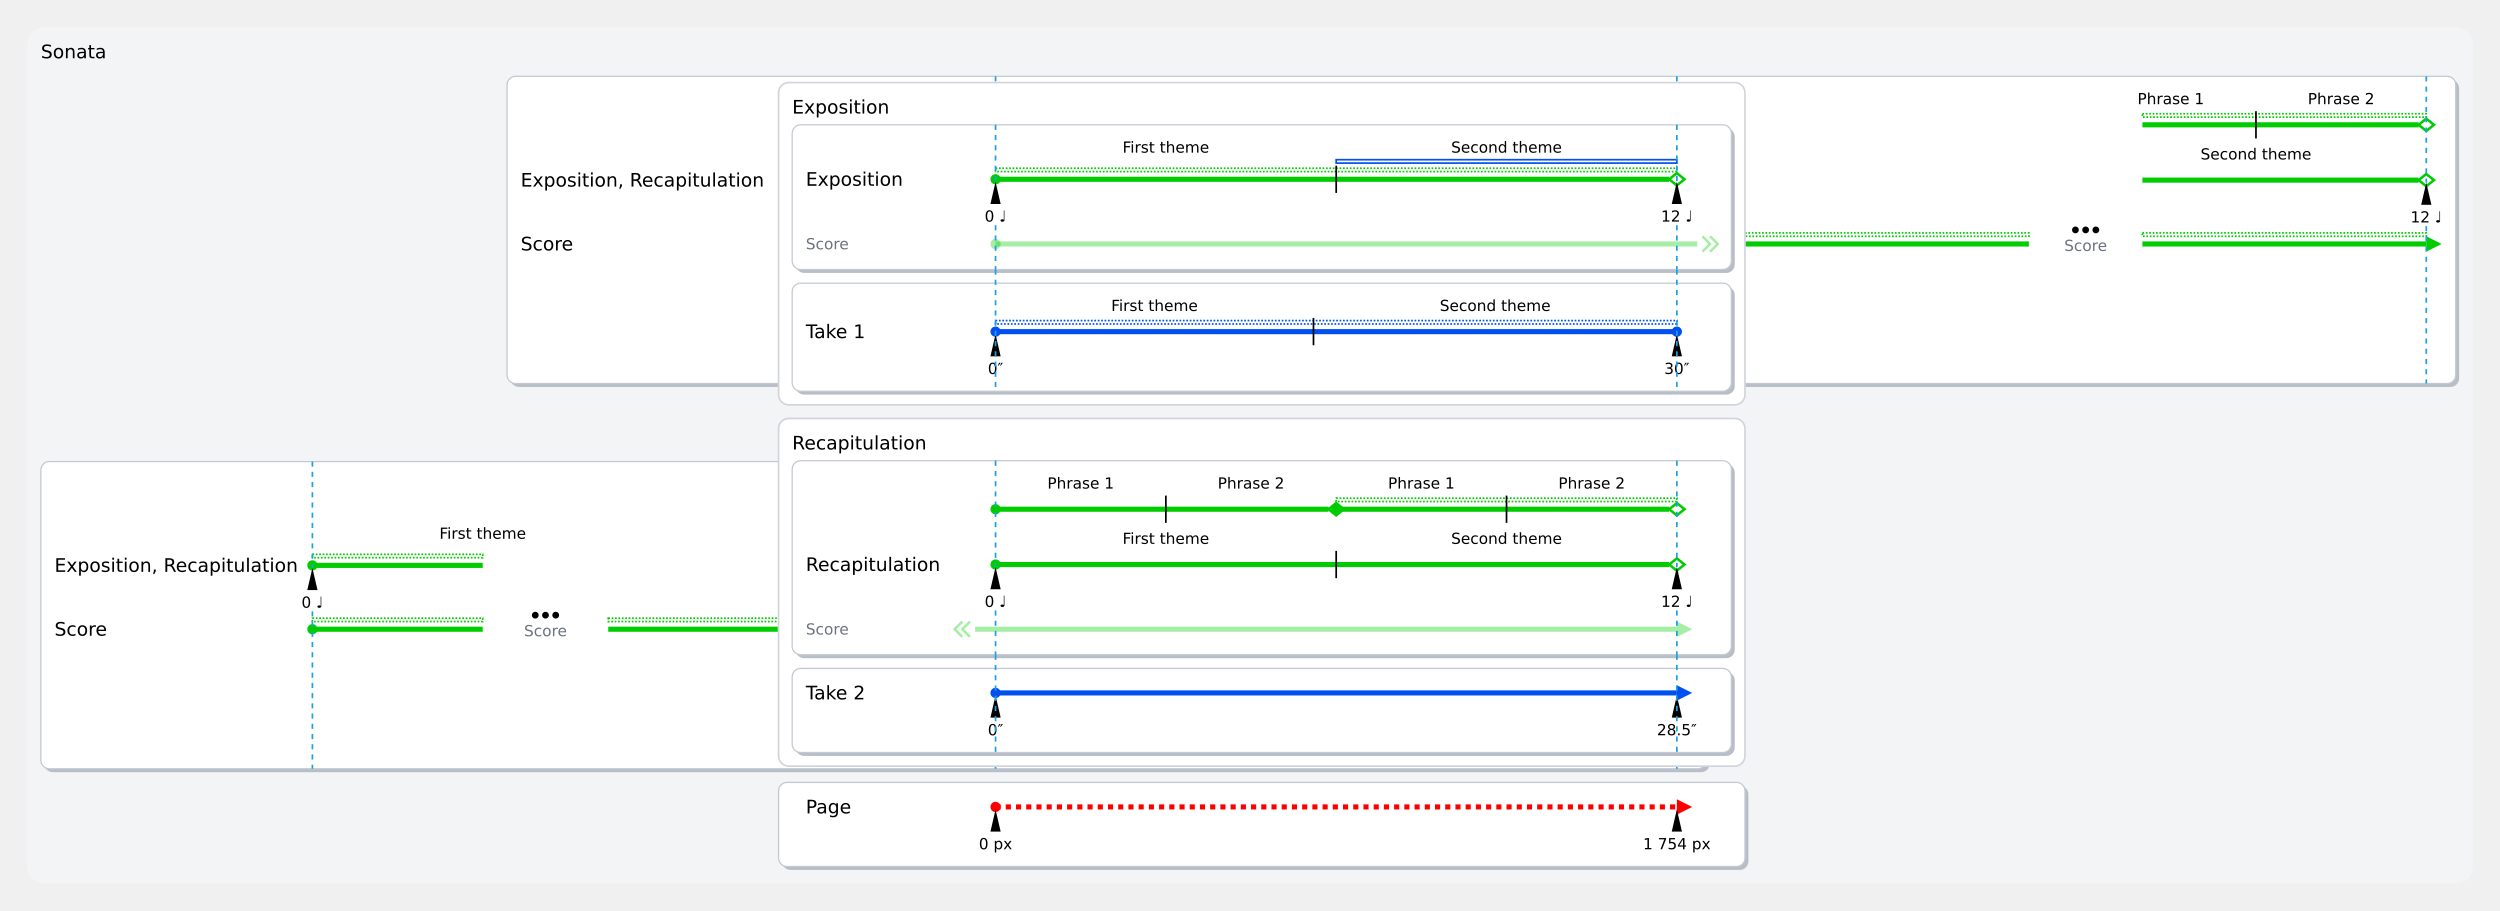
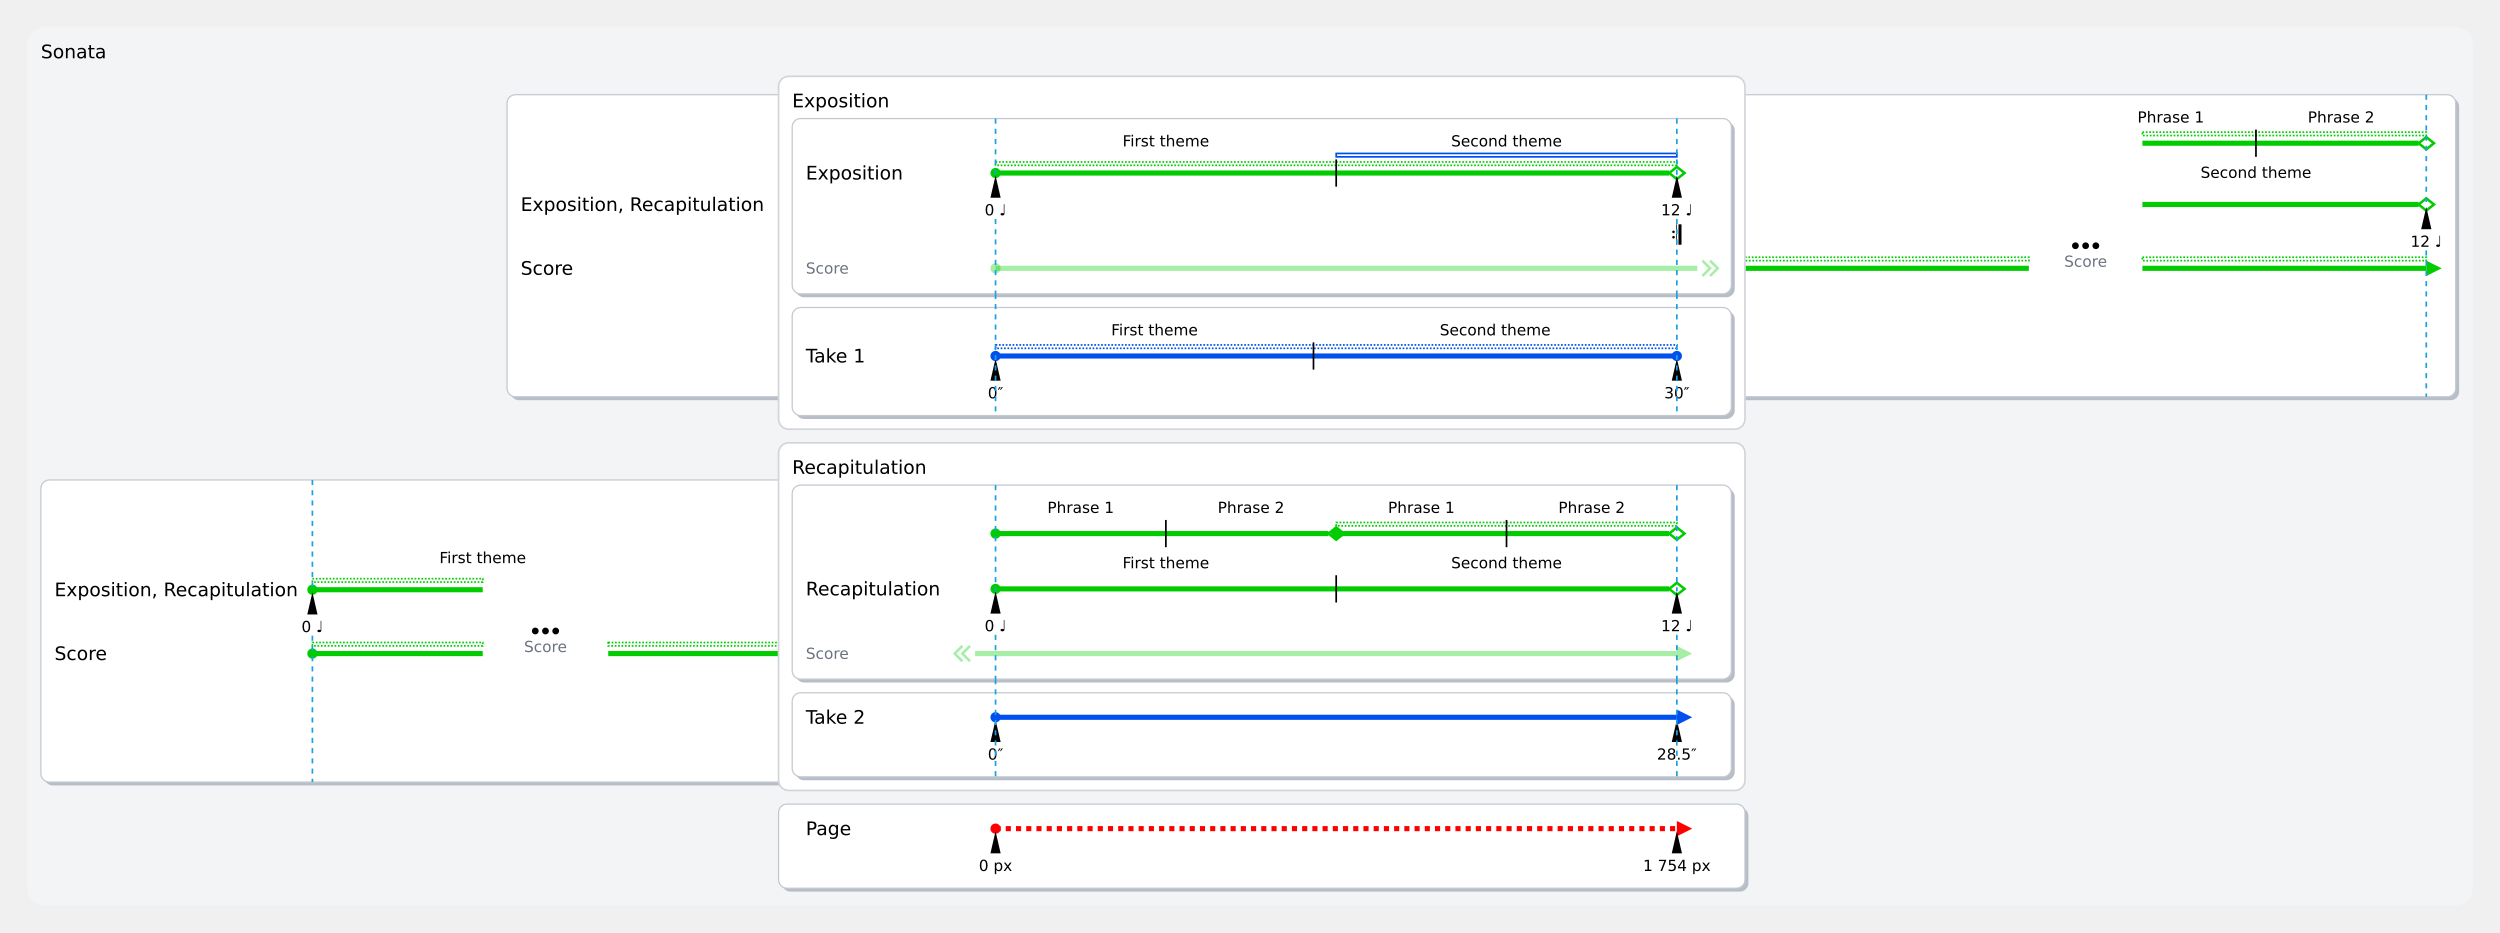
- <svg xmlns="http://www.w3.org/2000/svg" width="1467.774" height="534.731" viewBox="0 0 1467.774 534.731" font-family="DejaVu Sans, Noto Music" text-rendering="geometricPrecision" style="font-kerning:none;font-variant-ligatures:none">
+ <svg xmlns="http://www.w3.org/2000/svg" width="1467.774" height="547.477" viewBox="0 0 1467.774 547.477" font-family="DejaVu Sans, Noto Music" text-rendering="geometricPrecision" style="font-kerning:none;font-variant-ligatures:none">
  <g transform="translate(16 16)">
-     <rect x="0" y="0" width="1435.774" height="502.731" rx="10" fill="#F3F4F6" />
+     <rect x="0" y="0" width="1435.774" height="515.477" rx="10" fill="#F3F4F6" />
    <text data-part="name" x="8" y="18.21" text-anchor="start" font-size="11" fill="#000000">Sonata</text>
-     <rect data-id="score" data-part="card" x="283.691" y="30.805" width="1144.083" height="180.359" rx="5" fill="#B8BEC8" />
-     <rect data-id="score" data-part="card" x="281.691" y="28.805" width="1144.083" height="180.359" rx="5" fill="#FFFFFF" stroke="#C4C9D1" stroke-width="0.75" />
-     <polygon data-id="cmap_1" points="568.495,120.734 1175.162,120.734 1175.162,122.734 568.495,122.734" fill="none" stroke="#00CC00" stroke-width="1" stroke-dasharray="1 1" />
-     <polygon data-id="cmap_1" points="1241.828,120.734 1408.495,120.734 1408.495,122.734 1241.828,122.734" fill="none" stroke="#00CC00" stroke-width="1" stroke-dasharray="1 1" />
-     <polygon data-id="cmap_2" points="568.495,83.258 968.495,83.258 968.495,85.258 568.495,85.258" fill="none" stroke="#00CC00" stroke-width="1" stroke-dasharray="1 1" />
-     <polygon data-id="cmap_3" points="768.495,78.258 968.495,78.258 968.495,80.258 768.495,80.258" fill="none" stroke="#0050EF" stroke-width="1" />
-     <polygon data-id="cmap_4" points="1241.828,50.781 1408.495,50.781 1408.495,52.781 1241.828,52.781" fill="none" stroke="#00CC00" stroke-width="1" stroke-dasharray="1 1" />
-     <path data-id="jump_1" d="M968.495 180.688C868.495 191.354 668.495 191.354 572.472 181.112" fill="none" stroke="#000000" stroke-width="1" stroke-dasharray="1 1" />
-     <polygon data-id="jump_1" points="568.495,180.688 572.26,183.101 572.685,179.123" fill="#000000" />
-     <line data-id="score" x1="568.495" y1="127.234" x2="1175.162" y2="127.234" stroke="#00CC00" stroke-width="3" />
-     <line data-id="score" x1="1241.828" y1="127.234" x2="1408.495" y2="127.234" stroke="#00CC00" stroke-width="3" />
-     <circle data-id="score" cx="568.495" cy="127.234" r="3" fill="#00CC00" />
-     <polygon data-id="score" points="1417.495,127.234 1408.495,122.734 1408.495,131.734" fill="#00CC00" />
-     <line data-id="exposition" x1="568.495" y1="89.758" x2="963.995" y2="89.758" stroke="#00CC00" stroke-width="3" />
-     <circle data-id="exposition" cx="568.495" cy="89.758" r="3" fill="#00CC00" />
-     <polygon data-id="exposition" points="963.995,89.758 968.495,86.158 972.995,89.758 968.495,93.358" fill="none" stroke="#00CC00" stroke-width="1.5" />
-     <line data-id="recapitulation" x1="1241.828" y1="89.758" x2="1403.995" y2="89.758" stroke="#00CC00" stroke-width="3" />
-     <polygon data-id="recapitulation" points="1403.995,89.758 1408.495,86.158 1412.995,89.758 1408.495,93.358" fill="none" stroke="#00CC00" stroke-width="1.5" />
-     <line data-id="recapitulation_second" x1="1241.828" y1="57.281" x2="1403.995" y2="57.281" stroke="#00CC00" stroke-width="3" />
-     <polygon data-id="recapitulation_second" points="1403.995,57.281 1408.495,53.681 1412.995,57.281 1408.495,60.881" fill="none" stroke="#00CC00" stroke-width="1.5" />
-     <line data-id="exposition_second" data-part="start" x1="768.495" y1="81.758" x2="768.495" y2="97.758" stroke="#000000" stroke-width="1" />
-     <line data-id="recapitulation_second_2" data-part="start" x1="1308.495" y1="49.281" x2="1308.495" y2="65.281" stroke="#000000" stroke-width="1" />
-     <polygon data-id="timestamp_1" points="568.495,91.258 565.495,104.258 571.495,104.258" fill="#000000" />
-     <polygon data-id="timestamp_2" points="968.495,91.258 965.495,104.258 971.495,104.258" fill="#000000" />
-     <polygon data-id="timestamp_6" points="1408.495,91.258 1405.495,104.258 1411.495,104.258" fill="#000000" />
-     <text data-id="exposition" data-part="name" x="289.691" y="93.566" text-anchor="start" font-size="11" fill="#000000">Exposition, Recapitulation</text>
-     <text data-id="score" data-part="name" x="289.691" y="131.042" text-anchor="start" font-size="11" fill="#000000">Score</text>
-     <text data-id="timestamp_1" data-part="coordinate" x="568.495" y="114.612" text-anchor="middle" font-size="9" fill="#000000">0 ♩</text>
-     <text data-id="timestamp_2" data-part="coordinate" x="968.495" y="114.612" text-anchor="middle" font-size="9" fill="#000000">12 ♩</text>
-     <text data-id="timestamp_6" data-part="coordinate" x="1408.495" y="114.612" text-anchor="middle" font-size="9" fill="#000000">12 ♩</text>
-     <text data-id="exposition_first" data-part="label" x="668.495" y="74.135" text-anchor="middle" font-size="9" fill="#000000">First theme</text>
-     <text data-id="exposition_second" data-part="label" x="868.495" y="74.135" text-anchor="middle" font-size="9" fill="#000000">Second theme</text>
-     <text data-id="recapitulation_second" data-part="label" x="1308.495" y="77.635" text-anchor="middle" font-size="9" fill="#000000">Second theme</text>
-     <text data-id="recapitulation_second_1" data-part="label" x="1258.495" y="45.159" text-anchor="middle" font-size="9" fill="#000000">Phrase 1</text>
-     <text data-id="recapitulation_second_2" data-part="label" x="1358.495" y="45.159" text-anchor="middle" font-size="9" fill="#000000">Phrase 2</text>
-     <text data-id="jump_1" data-part="label" x="768.495" y="199.042" text-anchor="middle" font-size="9" fill="#000000">Repeat</text>
-     <line data-id="timestamp_1" data-part="line" x1="568.495" y1="28.805" x2="568.495" y2="91.258" stroke="#1BA1E2" stroke-width="1" stroke-dasharray="3 3" />
-     <line data-id="timestamp_1" data-part="line" x1="568.495" y1="116.734" x2="568.495" y2="209.164" stroke="#1BA1E2" stroke-width="1" stroke-dasharray="3 3" />
-     <line data-id="timestamp_2" data-part="line" x1="968.495" y1="28.805" x2="968.495" y2="91.258" stroke="#1BA1E2" stroke-width="1" stroke-dasharray="3 3" />
-     <line data-id="timestamp_2" data-part="line" x1="968.495" y1="116.734" x2="968.495" y2="209.164" stroke="#1BA1E2" stroke-width="1" stroke-dasharray="3 3" />
-     <line data-id="timestamp_6" data-part="line" x1="1408.495" y1="28.805" x2="1408.495" y2="91.258" stroke="#1BA1E2" stroke-width="1" stroke-dasharray="3 3" />
-     <line data-id="timestamp_6" data-part="line" x1="1408.495" y1="116.734" x2="1408.495" y2="209.164" stroke="#1BA1E2" stroke-width="1" stroke-dasharray="3 3" />
-     <circle data-id="score" data-part="elision ellipsis" cx="1202.495" cy="118.984" r="2" fill="#000000" />
-     <circle data-id="score" data-part="elision ellipsis" cx="1208.495" cy="118.984" r="2" fill="#000000" />
-     <circle data-id="score" data-part="elision ellipsis" cx="1214.495" cy="118.984" r="2" fill="#000000" />
-     <text data-id="score" data-part="elision name" x="1208.495" y="131.338" text-anchor="middle" font-size="9" fill="#6B7280">Score</text>
-     <rect data-id="score" data-part="card" x="10" y="256.992" width="977.774" height="180.359" rx="5" fill="#B8BEC8" />
-     <rect data-id="score" data-part="card" x="8" y="254.992" width="977.774" height="180.359" rx="5" fill="#FFFFFF" stroke="#C4C9D1" stroke-width="0.75" />
-     <polygon data-id="cmap_1" points="167.414,346.922 267.414,346.922 267.414,348.922 167.414,348.922" fill="none" stroke="#00CC00" stroke-width="1" stroke-dasharray="1 1" />
-     <polygon data-id="cmap_1" points="341.105,346.922 968.495,346.922 968.495,348.922 341.105,348.922" fill="none" stroke="#00CC00" stroke-width="1" stroke-dasharray="1 1" />
-     <polygon data-id="cmap_2" points="167.414,309.445 267.414,309.445 267.414,311.445 167.414,311.445" fill="none" stroke="#00CC00" stroke-width="1" stroke-dasharray="1 1" />
-     <polygon data-id="cmap_4" points="768.495,276.969 968.495,276.969 968.495,278.969 768.495,278.969" fill="none" stroke="#00CC00" stroke-width="1" stroke-dasharray="1 1" />
-     <line data-id="score" x1="167.414" y1="353.422" x2="267.414" y2="353.422" stroke="#00CC00" stroke-width="3" />
-     <line data-id="score" x1="341.105" y1="353.422" x2="968.495" y2="353.422" stroke="#00CC00" stroke-width="3" />
-     <circle data-id="score" cx="167.414" cy="353.422" r="3" fill="#00CC00" />
-     <polygon data-id="score" points="977.495,353.422 968.495,348.922 968.495,357.922" fill="#00CC00" />
-     <line data-id="exposition" x1="167.414" y1="315.945" x2="267.414" y2="315.945" stroke="#00CC00" stroke-width="3" />
-     <circle data-id="exposition" cx="167.414" cy="315.945" r="3" fill="#00CC00" />
-     <line data-id="recapitulation" x1="568.495" y1="315.945" x2="963.995" y2="315.945" stroke="#00CC00" stroke-width="3" />
-     <circle data-id="recapitulation" cx="568.495" cy="315.945" r="3" fill="#00CC00" />
-     <polygon data-id="recapitulation" points="963.995,315.945 968.495,312.345 972.995,315.945 968.495,319.545" fill="none" stroke="#00CC00" stroke-width="1.5" />
-     <line data-id="recapitulation_first" x1="568.495" y1="283.469" x2="763.995" y2="283.469" stroke="#00CC00" stroke-width="3" />
-     <circle data-id="recapitulation_first" cx="568.495" cy="283.469" r="3" fill="#00CC00" />
-     <polygon data-id="recapitulation_first" points="763.995,283.469 768.495,279.869 772.995,283.469 768.495,287.069" fill="none" stroke="#00CC00" stroke-width="1.5" />
-     <line data-id="recapitulation_second" x1="768.495" y1="283.469" x2="963.995" y2="283.469" stroke="#00CC00" stroke-width="3" />
-     <circle data-id="recapitulation_second" cx="768.495" cy="283.469" r="3" fill="#00CC00" />
-     <polygon data-id="recapitulation_second" points="963.995,283.469 968.495,279.869 972.995,283.469 968.495,287.069" fill="none" stroke="#00CC00" stroke-width="1.5" />
-     <line data-id="recapitulation_first_2" data-part="start" x1="668.495" y1="275.469" x2="668.495" y2="291.469" stroke="#000000" stroke-width="1" />
-     <line data-id="recapitulation_second" data-part="start" x1="768.495" y1="307.945" x2="768.495" y2="323.945" stroke="#000000" stroke-width="1" />
-     <line data-id="recapitulation_second_2" data-part="start" x1="868.495" y1="275.469" x2="868.495" y2="291.469" stroke="#000000" stroke-width="1" />
-     <polygon data-id="timestamp_1" points="167.414,317.445 164.414,330.445 170.414,330.445" fill="#000000" />
-     <polygon data-id="timestamp_5" points="568.495,317.445 565.495,330.445 571.495,330.445" fill="#000000" />
-     <polygon data-id="timestamp_6" points="968.495,317.445 965.495,330.445 971.495,330.445" fill="#000000" />
-     <text data-id="exposition" data-part="name" x="16" y="319.753" text-anchor="start" font-size="11" fill="#000000">Exposition, Recapitulation</text>
-     <text data-id="score" data-part="name" x="16" y="357.23" text-anchor="start" font-size="11" fill="#000000">Score</text>
-     <text data-id="timestamp_1" data-part="coordinate" x="167.414" y="340.799" text-anchor="middle" font-size="9" fill="#000000">0 ♩</text>
-     <text data-id="timestamp_5" data-part="coordinate" x="568.495" y="340.799" text-anchor="middle" font-size="9" fill="#000000">0 ♩</text>
-     <text data-id="timestamp_6" data-part="coordinate" x="968.495" y="340.799" text-anchor="middle" font-size="9" fill="#000000">12 ♩</text>
-     <text data-id="exposition_first" data-part="label" x="267.414" y="300.323" text-anchor="middle" font-size="9" fill="#000000">First theme</text>
-     <text data-id="recapitulation_first" data-part="label" x="668.495" y="303.823" text-anchor="middle" font-size="9" fill="#000000">First theme</text>
-     <text data-id="recapitulation_first_1" data-part="label" x="618.495" y="271.346" text-anchor="middle" font-size="9" fill="#000000">Phrase 1</text>
-     <text data-id="recapitulation_first_2" data-part="label" x="718.495" y="271.346" text-anchor="middle" font-size="9" fill="#000000">Phrase 2</text>
-     <text data-id="recapitulation_second" data-part="label" x="868.495" y="303.823" text-anchor="middle" font-size="9" fill="#000000">Second theme</text>
-     <text data-id="recapitulation_second_1" data-part="label" x="818.495" y="271.346" text-anchor="middle" font-size="9" fill="#000000">Phrase 1</text>
-     <text data-id="recapitulation_second_2" data-part="label" x="918.495" y="271.346" text-anchor="middle" font-size="9" fill="#000000">Phrase 2</text>
-     <line data-id="timestamp_1" data-part="line" x1="167.414" y1="254.992" x2="167.414" y2="317.445" stroke="#1BA1E2" stroke-width="1" stroke-dasharray="3 3" />
-     <line data-id="timestamp_1" data-part="line" x1="167.414" y1="342.922" x2="167.414" y2="435.352" stroke="#1BA1E2" stroke-width="1" stroke-dasharray="3 3" />
-     <line data-id="timestamp_5" data-part="line" x1="568.495" y1="254.992" x2="568.495" y2="317.445" stroke="#1BA1E2" stroke-width="1" stroke-dasharray="3 3" />
-     <line data-id="timestamp_5" data-part="line" x1="568.495" y1="342.922" x2="568.495" y2="435.352" stroke="#1BA1E2" stroke-width="1" stroke-dasharray="3 3" />
-     <line data-id="timestamp_6" data-part="line" x1="968.495" y1="254.992" x2="968.495" y2="317.445" stroke="#1BA1E2" stroke-width="1" stroke-dasharray="3 3" />
-     <line data-id="timestamp_6" data-part="line" x1="968.495" y1="342.922" x2="968.495" y2="435.352" stroke="#1BA1E2" stroke-width="1" stroke-dasharray="3 3" />
-     <circle data-id="score" data-part="elision ellipsis" cx="298.259" cy="345.172" r="2" fill="#000000" />
-     <circle data-id="score" data-part="elision ellipsis" cx="304.259" cy="345.172" r="2" fill="#000000" />
-     <circle data-id="score" data-part="elision ellipsis" cx="310.259" cy="345.172" r="2" fill="#000000" />
-     <text data-id="score" data-part="elision name" x="304.259" y="357.526" text-anchor="middle" font-size="9" fill="#6B7280">Score</text>
-     <rect data-id="group_1" x="441.105" y="32.477" width="567.39" height="189.211" rx="6" fill="#FFFFFF" stroke="#D1D5DB" stroke-width="1" />
-     <text data-id="group_1" data-part="name" x="449.105" y="50.687" text-anchor="start" font-size="11" fill="#000000">Exposition</text>
-     <rect data-id="exposition" data-part="card" x="451.105" y="59.281" width="551.39" height="84.953" rx="5" fill="#B8BEC8" />
-     <rect data-id="exposition" data-part="card" x="449.105" y="57.281" width="551.39" height="84.953" rx="5" fill="#FFFFFF" stroke="#C4C9D1" stroke-width="0.75" />
-     <polygon data-id="cmap_2" points="568.495,82.758 968.495,82.758 968.495,84.758 568.495,84.758" fill="none" stroke="#00CC00" stroke-width="1" stroke-dasharray="1 1" />
-     <polygon data-id="cmap_3" points="768.495,77.758 968.495,77.758 968.495,79.758 768.495,79.758" fill="none" stroke="#0050EF" stroke-width="1" />
-     <line data-id="score" x1="568.495" y1="127.234" x2="980.495" y2="127.234" stroke="#00CC00" stroke-width="3" opacity="0.35" />
-     <circle data-id="score" cx="568.495" cy="127.234" r="3" fill="#00CC00" opacity="0.35" />
-     <polyline data-id="score" points="983.495,122.734 987.995,127.234 983.495,131.734" fill="none" stroke="#00CC00" stroke-width="1.5" opacity="0.35" />
-     <polyline data-id="score" points="987.995,122.734 992.495,127.234 987.995,131.734" fill="none" stroke="#00CC00" stroke-width="1.5" opacity="0.35" />
-     <line data-id="exposition" x1="568.495" y1="89.258" x2="963.995" y2="89.258" stroke="#00CC00" stroke-width="3" />
-     <circle data-id="exposition" cx="568.495" cy="89.258" r="3" fill="#00CC00" />
-     <polygon data-id="exposition" points="963.995,89.258 968.495,85.658 972.995,89.258 968.495,92.858" fill="none" stroke="#00CC00" stroke-width="1.5" />
-     <line data-id="exposition_second" data-part="start" x1="768.495" y1="81.258" x2="768.495" y2="97.258" stroke="#000000" stroke-width="1" />
-     <polygon data-id="timestamp_1" points="568.495,90.758 565.495,103.758 571.495,103.758" fill="#000000" />
-     <polygon data-id="timestamp_2" points="968.495,90.758 965.495,103.758 971.495,103.758" fill="#000000" />
-     <text data-id="score" data-part="name" x="457.105" y="130.35" text-anchor="start" font-size="9" fill="#6B7280">Score</text>
-     <text data-id="exposition" data-part="name" x="457.105" y="93.066" text-anchor="start" font-size="11" fill="#000000">Exposition</text>
-     <text data-id="timestamp_1" data-part="coordinate" x="568.495" y="114.112" text-anchor="middle" font-size="9" fill="#000000">0 ♩</text>
-     <text data-id="timestamp_2" data-part="coordinate" x="968.495" y="114.112" text-anchor="middle" font-size="9" fill="#000000">12 ♩</text>
-     <text data-id="exposition_first" data-part="label" x="668.495" y="73.635" text-anchor="middle" font-size="9" fill="#000000">First theme</text>
-     <text data-id="exposition_second" data-part="label" x="868.495" y="73.635" text-anchor="middle" font-size="9" fill="#000000">Second theme</text>
-     <line data-id="timestamp_1" data-part="line" x1="568.495" y1="57.281" x2="568.495" y2="90.758" stroke="#1BA1E2" stroke-width="1" stroke-dasharray="3 3" />
-     <line data-id="timestamp_1" data-part="line" x1="568.495" y1="116.234" x2="568.495" y2="142.234" stroke="#1BA1E2" stroke-width="1" stroke-dasharray="3 3" />
-     <line data-id="timestamp_2" data-part="line" x1="968.495" y1="57.281" x2="968.495" y2="90.758" stroke="#1BA1E2" stroke-width="1" stroke-dasharray="3 3" />
-     <line data-id="timestamp_2" data-part="line" x1="968.495" y1="116.234" x2="968.495" y2="142.234" stroke="#1BA1E2" stroke-width="1" stroke-dasharray="3 3" />
-     <rect data-id="take_1" data-part="card" x="451.105" y="152.234" width="551.39" height="63.453" rx="5" fill="#B8BEC8" />
-     <rect data-id="take_1" data-part="card" x="449.105" y="150.234" width="551.39" height="63.453" rx="5" fill="#FFFFFF" stroke="#C4C9D1" stroke-width="0.75" />
-     <polygon data-id="cmap_5" points="568.495,172.211 968.495,172.211 968.495,174.211 568.495,174.211" fill="none" stroke="#0050EF" stroke-width="1" stroke-dasharray="1 1" />
-     <line data-id="take_1" x1="568.495" y1="178.711" x2="968.495" y2="178.711" stroke="#0050EF" stroke-width="3" />
-     <circle data-id="take_1" cx="568.495" cy="178.711" r="3" fill="#0050EF" />
-     <circle data-id="take_1" cx="968.495" cy="178.711" r="3" fill="#0050EF" />
-     <line data-id="take_1_second" data-part="start" x1="755.162" y1="170.711" x2="755.162" y2="186.711" stroke="#000000" stroke-width="1" />
-     <polygon data-id="timestamp_7" points="568.495,180.211 565.495,193.211 571.495,193.211" fill="#000000" />
-     <polygon data-id="timestamp_8" points="968.495,180.211 965.495,193.211 971.495,193.211" fill="#000000" />
-     <text data-id="take_1" data-part="name" x="457.105" y="182.519" text-anchor="start" font-size="11" fill="#000000">Take 1</text>
-     <text data-id="timestamp_7" data-part="coordinate" x="568.495" y="203.565" text-anchor="middle" font-size="9" fill="#000000">0″</text>
-     <text data-id="timestamp_8" data-part="coordinate" x="968.495" y="203.565" text-anchor="middle" font-size="9" fill="#000000">30″</text>
-     <text data-id="take_1_first" data-part="label" x="661.828" y="166.588" text-anchor="middle" font-size="9" fill="#000000">First theme</text>
-     <text data-id="take_1_second" data-part="label" x="861.828" y="166.588" text-anchor="middle" font-size="9" fill="#000000">Second theme</text>
-     <rect data-id="group_2" x="441.105" y="229.688" width="567.39" height="204.113" rx="6" fill="#FFFFFF" stroke="#D1D5DB" stroke-width="1" />
-     <text data-id="group_2" data-part="name" x="449.105" y="247.898" text-anchor="start" font-size="11" fill="#000000">Recapitulation</text>
-     <rect data-id="recapitulation" data-part="card" x="451.105" y="256.492" width="551.39" height="113.93" rx="5" fill="#B8BEC8" />
-     <rect data-id="recapitulation" data-part="card" x="449.105" y="254.492" width="551.39" height="113.93" rx="5" fill="#FFFFFF" stroke="#C4C9D1" stroke-width="0.75" />
-     <polygon data-id="cmap_4" points="768.495,276.469 968.495,276.469 968.495,278.469 768.495,278.469" fill="none" stroke="#00CC00" stroke-width="1" stroke-dasharray="1 1" />
-     <line data-id="score" x1="556.495" y1="353.422" x2="968.495" y2="353.422" stroke="#00CC00" stroke-width="3" opacity="0.35" />
-     <polyline data-id="score" points="553.495,348.922 548.995,353.422 553.495,357.922" fill="none" stroke="#00CC00" stroke-width="1.5" opacity="0.35" />
-     <polyline data-id="score" points="548.995,348.922 544.495,353.422 548.995,357.922" fill="none" stroke="#00CC00" stroke-width="1.5" opacity="0.35" />
-     <polygon data-id="score" points="977.495,353.422 968.495,348.922 968.495,357.922" fill="#00CC00" opacity="0.35" />
-     <line data-id="recapitulation" x1="568.495" y1="315.445" x2="963.995" y2="315.445" stroke="#00CC00" stroke-width="3" />
-     <circle data-id="recapitulation" cx="568.495" cy="315.445" r="3" fill="#00CC00" />
-     <polygon data-id="recapitulation" points="963.995,315.445 968.495,311.845 972.995,315.445 968.495,319.045" fill="none" stroke="#00CC00" stroke-width="1.5" />
-     <line data-id="recapitulation_first" x1="568.495" y1="282.969" x2="763.995" y2="282.969" stroke="#00CC00" stroke-width="3" />
-     <circle data-id="recapitulation_first" cx="568.495" cy="282.969" r="3" fill="#00CC00" />
-     <polygon data-id="recapitulation_first" points="763.995,282.969 768.495,279.369 772.995,282.969 768.495,286.569" fill="none" stroke="#00CC00" stroke-width="1.5" />
-     <line data-id="recapitulation_second" x1="768.495" y1="282.969" x2="963.995" y2="282.969" stroke="#00CC00" stroke-width="3" />
-     <circle data-id="recapitulation_second" cx="768.495" cy="282.969" r="3" fill="#00CC00" />
-     <polygon data-id="recapitulation_second" points="963.995,282.969 968.495,279.369 972.995,282.969 968.495,286.569" fill="none" stroke="#00CC00" stroke-width="1.5" />
-     <line data-id="recapitulation_first_2" data-part="start" x1="668.495" y1="274.969" x2="668.495" y2="290.969" stroke="#000000" stroke-width="1" />
-     <line data-id="recapitulation_second" data-part="start" x1="768.495" y1="307.445" x2="768.495" y2="323.445" stroke="#000000" stroke-width="1" />
-     <line data-id="recapitulation_second_2" data-part="start" x1="868.495" y1="274.969" x2="868.495" y2="290.969" stroke="#000000" stroke-width="1" />
-     <polygon data-id="timestamp_5" points="568.495,316.945 565.495,329.945 571.495,329.945" fill="#000000" />
-     <polygon data-id="timestamp_6" points="968.495,316.945 965.495,329.945 971.495,329.945" fill="#000000" />
-     <text data-id="score" data-part="name" x="457.105" y="356.538" text-anchor="start" font-size="9" fill="#6B7280">Score</text>
-     <text data-id="recapitulation" data-part="name" x="457.105" y="319.253" text-anchor="start" font-size="11" fill="#000000">Recapitulation</text>
-     <text data-id="timestamp_5" data-part="coordinate" x="568.495" y="340.299" text-anchor="middle" font-size="9" fill="#000000">0 ♩</text>
-     <text data-id="timestamp_6" data-part="coordinate" x="968.495" y="340.299" text-anchor="middle" font-size="9" fill="#000000">12 ♩</text>
-     <text data-id="recapitulation_first" data-part="label" x="668.495" y="303.323" text-anchor="middle" font-size="9" fill="#000000">First theme</text>
-     <text data-id="recapitulation_first_1" data-part="label" x="618.495" y="270.846" text-anchor="middle" font-size="9" fill="#000000">Phrase 1</text>
-     <text data-id="recapitulation_first_2" data-part="label" x="718.495" y="270.846" text-anchor="middle" font-size="9" fill="#000000">Phrase 2</text>
-     <text data-id="recapitulation_second" data-part="label" x="868.495" y="303.323" text-anchor="middle" font-size="9" fill="#000000">Second theme</text>
-     <text data-id="recapitulation_second_1" data-part="label" x="818.495" y="270.846" text-anchor="middle" font-size="9" fill="#000000">Phrase 1</text>
-     <text data-id="recapitulation_second_2" data-part="label" x="918.495" y="270.846" text-anchor="middle" font-size="9" fill="#000000">Phrase 2</text>
-     <line data-id="timestamp_5" data-part="line" x1="568.495" y1="254.492" x2="568.495" y2="316.945" stroke="#1BA1E2" stroke-width="1" stroke-dasharray="3 3" />
-     <line data-id="timestamp_5" data-part="line" x1="568.495" y1="342.422" x2="568.495" y2="368.422" stroke="#1BA1E2" stroke-width="1" stroke-dasharray="3 3" />
-     <line data-id="timestamp_6" data-part="line" x1="968.495" y1="254.492" x2="968.495" y2="316.945" stroke="#1BA1E2" stroke-width="1" stroke-dasharray="3 3" />
-     <line data-id="timestamp_6" data-part="line" x1="968.495" y1="342.422" x2="968.495" y2="368.422" stroke="#1BA1E2" stroke-width="1" stroke-dasharray="3 3" />
-     <rect data-id="take_2" data-part="card" x="451.105" y="378.422" width="551.39" height="49.379" rx="5" fill="#B8BEC8" />
-     <rect data-id="take_2" data-part="card" x="449.105" y="376.422" width="551.39" height="49.379" rx="5" fill="#FFFFFF" stroke="#C4C9D1" stroke-width="0.75" />
-     <line data-id="take_2" x1="568.495" y1="390.824" x2="968.495" y2="390.824" stroke="#0050EF" stroke-width="3" />
-     <circle data-id="take_2" cx="568.495" cy="390.824" r="3" fill="#0050EF" />
-     <polygon data-id="take_2" points="977.495,390.824 968.495,386.324 968.495,395.324" fill="#0050EF" />
-     <polygon data-id="timestamp_9" points="568.495,392.324 565.495,405.324 571.495,405.324" fill="#000000" />
-     <polygon data-id="timestamp_10" points="968.495,392.324 965.495,405.324 971.495,405.324" fill="#000000" />
-     <text data-id="take_2" data-part="name" x="457.105" y="394.632" text-anchor="start" font-size="11" fill="#000000">Take 2</text>
-     <text data-id="timestamp_9" data-part="coordinate" x="568.495" y="415.678" text-anchor="middle" font-size="9" fill="#000000">0″</text>
-     <text data-id="timestamp_10" data-part="coordinate" x="968.495" y="415.678" text-anchor="middle" font-size="9" fill="#000000">28.5″</text>
-     <rect data-id="page" data-part="card" x="443.105" y="445.352" width="567.39" height="49.379" rx="5" fill="#B8BEC8" />
-     <rect data-id="page" data-part="card" x="441.105" y="443.352" width="567.39" height="49.379" rx="5" fill="#FFFFFF" stroke="#C4C9D1" stroke-width="0.75" />
-     <line data-id="page" x1="568.495" y1="457.754" x2="968.495" y2="457.754" stroke="#FF0000" stroke-width="3" stroke-dasharray="3 3" />
-     <circle data-id="page" cx="568.495" cy="457.754" r="3" fill="#FF0000" />
-     <polygon data-id="page" points="977.495,457.754 968.495,453.254 968.495,462.254" fill="#FF0000" />
-     <polygon data-id="timestamp_3" points="568.495,459.254 565.495,472.254 571.495,472.254" fill="#000000" />
-     <polygon data-id="timestamp_4" points="968.495,459.254 965.495,472.254 971.495,472.254" fill="#000000" />
-     <text data-id="page" data-part="name" x="457.105" y="461.562" text-anchor="start" font-size="11" fill="#000000">Page</text>
-     <text data-id="timestamp_3" data-part="coordinate" x="568.495" y="482.608" text-anchor="middle" font-size="9" fill="#000000">0 px</text>
-     <text data-id="timestamp_4" data-part="coordinate" x="968.495" y="482.608" text-anchor="middle" font-size="9" fill="#000000">1 754 px</text>
-     <line data-id="timestamp_1" data-part="line" x1="568.495" y1="142.234" x2="568.495" y2="213.688" stroke="#1BA1E2" stroke-width="1" stroke-dasharray="3 3" />
-     <line data-id="timestamp_2" data-part="line" x1="968.495" y1="142.234" x2="968.495" y2="213.688" stroke="#1BA1E2" stroke-width="1" stroke-dasharray="3 3" />
-     <line data-id="timestamp_5" data-part="line" x1="568.495" y1="368.422" x2="568.495" y2="425.801" stroke="#1BA1E2" stroke-width="1" stroke-dasharray="3 3" />
-     <line data-id="timestamp_6" data-part="line" x1="968.495" y1="368.422" x2="968.495" y2="425.801" stroke="#1BA1E2" stroke-width="1" stroke-dasharray="3 3" />
+     <rect data-id="score" data-part="card" x="283.691" y="41.602" width="1144.083" height="177.352" rx="5" fill="#B8BEC8" />
+     <rect data-id="score" data-part="card" x="281.691" y="39.602" width="1144.083" height="177.352" rx="5" fill="#FFFFFF" stroke="#C4C9D1" stroke-width="0.75" />
+     <polygon data-id="cmap_1" points="568.495,135.031 1175.162,135.031 1175.162,137.031 568.495,137.031" fill="none" stroke="#00CC00" stroke-width="1" stroke-dasharray="1 1" />
+     <polygon data-id="cmap_1" points="1241.828,135.031 1408.495,135.031 1408.495,137.031 1241.828,137.031" fill="none" stroke="#00CC00" stroke-width="1" stroke-dasharray="1 1" />
+     <polygon data-id="cmap_2" points="568.495,97.555 968.495,97.555 968.495,99.555 568.495,99.555" fill="none" stroke="#00CC00" stroke-width="1" stroke-dasharray="1 1" />
+     <polygon data-id="cmap_3" points="768.495,92.555 968.495,92.555 968.495,94.555 768.495,94.555" fill="none" stroke="#0050EF" stroke-width="1" />
+     <polygon data-id="cmap_4" points="1241.828,61.578 1408.495,61.578 1408.495,63.578 1241.828,63.578" fill="none" stroke="#00CC00" stroke-width="1" stroke-dasharray="1 1" />
+     <line data-id="score" x1="568.495" y1="141.531" x2="1175.162" y2="141.531" stroke="#00CC00" stroke-width="3" />
+     <line data-id="score" x1="1241.828" y1="141.531" x2="1408.495" y2="141.531" stroke="#00CC00" stroke-width="3" />
+     <circle data-id="score" cx="568.495" cy="141.531" r="3" fill="#00CC00" />
+     <polygon data-id="score" points="1417.495,141.531 1408.495,137.031 1408.495,146.031" fill="#00CC00" />
+     <line data-id="exposition" x1="568.495" y1="104.055" x2="963.995" y2="104.055" stroke="#00CC00" stroke-width="3" />
+     <circle data-id="exposition" cx="568.495" cy="104.055" r="3" fill="#00CC00" />
+     <polygon data-id="exposition" points="963.995,104.055 968.495,100.455 972.995,104.055 968.495,107.655" fill="none" stroke="#00CC00" stroke-width="1.5" />
+     <line data-id="recapitulation" x1="1241.828" y1="104.055" x2="1403.995" y2="104.055" stroke="#00CC00" stroke-width="3" />
+     <polygon data-id="recapitulation" points="1403.995,104.055 1408.495,100.455 1412.995,104.055 1408.495,107.655" fill="none" stroke="#00CC00" stroke-width="1.5" />
+     <line data-id="recapitulation_second" x1="1241.828" y1="68.078" x2="1403.995" y2="68.078" stroke="#00CC00" stroke-width="3" />
+     <polygon data-id="recapitulation_second" points="1403.995,68.078 1408.495,64.478 1412.995,68.078 1408.495,71.678" fill="none" stroke="#00CC00" stroke-width="1.5" />
+     <line data-id="exposition_second" data-part="start" x1="768.495" y1="96.055" x2="768.495" y2="112.055" stroke="#000000" stroke-width="1" />
+     <line data-id="recapitulation_second_2" data-part="start" x1="1308.495" y1="60.078" x2="1308.495" y2="76.078" stroke="#000000" stroke-width="1" />
+     <polygon data-id="timestamp_1" points="568.495,105.555 565.495,118.555 571.495,118.555" fill="#000000" />
+     <polygon data-id="timestamp_2" points="968.495,105.555 965.495,118.555 971.495,118.555" fill="#000000" />
+     <polygon data-id="timestamp_6" points="1408.495,105.555 1405.495,118.555 1411.495,118.555" fill="#000000" />
+     <text data-id="exposition" data-part="name" x="289.691" y="107.863" text-anchor="start" font-size="11" fill="#000000">Exposition, Recapitulation</text>
+     <text data-id="score" data-part="name" x="289.691" y="145.339" text-anchor="start" font-size="11" fill="#000000">Score</text>
+     <text data-id="timestamp_1" data-part="coordinate" x="568.495" y="128.909" text-anchor="middle" font-size="9" fill="#000000">0 ♩</text>
+     <text data-id="timestamp_2" data-part="coordinate" x="968.495" y="128.909" text-anchor="middle" font-size="9" fill="#000000">12 ♩</text>
+     <text data-id="timestamp_6" data-part="coordinate" x="1408.495" y="128.909" text-anchor="middle" font-size="9" fill="#000000">12 ♩</text>
+     <text data-id="exposition_first" data-part="label" x="668.495" y="88.432" text-anchor="middle" font-size="9" fill="#000000">First theme</text>
+     <text data-id="exposition_second" data-part="label" x="868.495" y="88.432" text-anchor="middle" font-size="9" fill="#000000">Second theme</text>
+     <text data-id="recapitulation_second" data-part="label" x="1308.495" y="88.432" text-anchor="middle" font-size="9" fill="#000000">Second theme</text>
+     <text data-id="recapitulation_second_1" data-part="label" x="1258.495" y="55.956" text-anchor="middle" font-size="9" fill="#000000">Phrase 1</text>
+     <text data-id="recapitulation_second_2" data-part="label" x="1358.495" y="55.956" text-anchor="middle" font-size="9" fill="#000000">Phrase 2</text>
+     <text data-id="jump_1" data-part="symbol" x="968.495" y="206.123" text-anchor="middle" font-size="12" fill="#000000">𝄇</text>
+     <line data-id="timestamp_1" data-part="line" x1="568.495" y1="39.602" x2="568.495" y2="105.555" stroke="#1BA1E2" stroke-width="1" stroke-dasharray="3 3" />
+     <line data-id="timestamp_1" data-part="line" x1="568.495" y1="131.031" x2="568.495" y2="216.953" stroke="#1BA1E2" stroke-width="1" stroke-dasharray="3 3" />
+     <line data-id="timestamp_2" data-part="line" x1="968.495" y1="39.602" x2="968.495" y2="105.555" stroke="#1BA1E2" stroke-width="1" stroke-dasharray="3 3" />
+     <line data-id="timestamp_2" data-part="line" x1="968.495" y1="131.031" x2="968.495" y2="216.953" stroke="#1BA1E2" stroke-width="1" stroke-dasharray="3 3" />
+     <line data-id="timestamp_6" data-part="line" x1="1408.495" y1="39.602" x2="1408.495" y2="105.555" stroke="#1BA1E2" stroke-width="1" stroke-dasharray="3 3" />
+     <line data-id="timestamp_6" data-part="line" x1="1408.495" y1="131.031" x2="1408.495" y2="216.953" stroke="#1BA1E2" stroke-width="1" stroke-dasharray="3 3" />
+     <circle data-id="score" data-part="elision ellipsis" cx="1202.495" cy="128.277" r="2" fill="#000000" />
+     <circle data-id="score" data-part="elision ellipsis" cx="1208.495" cy="128.277" r="2" fill="#000000" />
+     <circle data-id="score" data-part="elision ellipsis" cx="1214.495" cy="128.277" r="2" fill="#000000" />
+     <text data-id="score" data-part="elision name" x="1208.495" y="140.631" text-anchor="middle" font-size="9" fill="#6B7280">Score</text>
+     <rect data-id="score" data-part="card" x="10" y="267.789" width="977.774" height="177.352" rx="5" fill="#B8BEC8" />
+     <rect data-id="score" data-part="card" x="8" y="265.789" width="977.774" height="177.352" rx="5" fill="#FFFFFF" stroke="#C4C9D1" stroke-width="0.75" />
+     <polygon data-id="cmap_1" points="167.414,361.219 267.414,361.219 267.414,363.219 167.414,363.219" fill="none" stroke="#00CC00" stroke-width="1" stroke-dasharray="1 1" />
+     <polygon data-id="cmap_1" points="341.105,361.219 968.495,361.219 968.495,363.219 341.105,363.219" fill="none" stroke="#00CC00" stroke-width="1" stroke-dasharray="1 1" />
+     <polygon data-id="cmap_2" points="167.414,323.742 267.414,323.742 267.414,325.742 167.414,325.742" fill="none" stroke="#00CC00" stroke-width="1" stroke-dasharray="1 1" />
+     <polygon data-id="cmap_4" points="768.495,287.766 968.495,287.766 968.495,289.766 768.495,289.766" fill="none" stroke="#00CC00" stroke-width="1" stroke-dasharray="1 1" />
+     <line data-id="score" x1="167.414" y1="367.719" x2="267.414" y2="367.719" stroke="#00CC00" stroke-width="3" />
+     <line data-id="score" x1="341.105" y1="367.719" x2="968.495" y2="367.719" stroke="#00CC00" stroke-width="3" />
+     <circle data-id="score" cx="167.414" cy="367.719" r="3" fill="#00CC00" />
+     <polygon data-id="score" points="977.495,367.719 968.495,363.219 968.495,372.219" fill="#00CC00" />
+     <line data-id="exposition" x1="167.414" y1="330.242" x2="267.414" y2="330.242" stroke="#00CC00" stroke-width="3" />
+     <circle data-id="exposition" cx="167.414" cy="330.242" r="3" fill="#00CC00" />
+     <line data-id="recapitulation" x1="568.495" y1="330.242" x2="963.995" y2="330.242" stroke="#00CC00" stroke-width="3" />
+     <circle data-id="recapitulation" cx="568.495" cy="330.242" r="3" fill="#00CC00" />
+     <polygon data-id="recapitulation" points="963.995,330.242 968.495,326.642 972.995,330.242 968.495,333.842" fill="none" stroke="#00CC00" stroke-width="1.5" />
+     <line data-id="recapitulation_first" x1="568.495" y1="294.266" x2="763.995" y2="294.266" stroke="#00CC00" stroke-width="3" />
+     <circle data-id="recapitulation_first" cx="568.495" cy="294.266" r="3" fill="#00CC00" />
+     <polygon data-id="recapitulation_first" points="763.995,294.266 768.495,290.666 772.995,294.266 768.495,297.866" fill="none" stroke="#00CC00" stroke-width="1.5" />
+     <line data-id="recapitulation_second" x1="768.495" y1="294.266" x2="963.995" y2="294.266" stroke="#00CC00" stroke-width="3" />
+     <circle data-id="recapitulation_second" cx="768.495" cy="294.266" r="3" fill="#00CC00" />
+     <polygon data-id="recapitulation_second" points="963.995,294.266 968.495,290.666 972.995,294.266 968.495,297.866" fill="none" stroke="#00CC00" stroke-width="1.5" />
+     <line data-id="recapitulation_first_2" data-part="start" x1="668.495" y1="286.266" x2="668.495" y2="302.266" stroke="#000000" stroke-width="1" />
+     <line data-id="recapitulation_second" data-part="start" x1="768.495" y1="322.242" x2="768.495" y2="338.242" stroke="#000000" stroke-width="1" />
+     <line data-id="recapitulation_second_2" data-part="start" x1="868.495" y1="286.266" x2="868.495" y2="302.266" stroke="#000000" stroke-width="1" />
+     <polygon data-id="timestamp_1" points="167.414,331.742 164.414,344.742 170.414,344.742" fill="#000000" />
+     <polygon data-id="timestamp_5" points="568.495,331.742 565.495,344.742 571.495,344.742" fill="#000000" />
+     <polygon data-id="timestamp_6" points="968.495,331.742 965.495,344.742 971.495,344.742" fill="#000000" />
+     <text data-id="exposition" data-part="name" x="16" y="334.05" text-anchor="start" font-size="11" fill="#000000">Exposition, Recapitulation</text>
+     <text data-id="score" data-part="name" x="16" y="371.527" text-anchor="start" font-size="11" fill="#000000">Score</text>
+     <text data-id="timestamp_1" data-part="coordinate" x="167.414" y="355.096" text-anchor="middle" font-size="9" fill="#000000">0 ♩</text>
+     <text data-id="timestamp_5" data-part="coordinate" x="568.495" y="355.096" text-anchor="middle" font-size="9" fill="#000000">0 ♩</text>
+     <text data-id="timestamp_6" data-part="coordinate" x="968.495" y="355.096" text-anchor="middle" font-size="9" fill="#000000">12 ♩</text>
+     <text data-id="exposition_first" data-part="label" x="267.414" y="314.62" text-anchor="middle" font-size="9" fill="#000000">First theme</text>
+     <text data-id="recapitulation_first" data-part="label" x="668.495" y="314.62" text-anchor="middle" font-size="9" fill="#000000">First theme</text>
+     <text data-id="recapitulation_first_1" data-part="label" x="618.495" y="282.143" text-anchor="middle" font-size="9" fill="#000000">Phrase 1</text>
+     <text data-id="recapitulation_first_2" data-part="label" x="718.495" y="282.143" text-anchor="middle" font-size="9" fill="#000000">Phrase 2</text>
+     <text data-id="recapitulation_second" data-part="label" x="868.495" y="314.62" text-anchor="middle" font-size="9" fill="#000000">Second theme</text>
+     <text data-id="recapitulation_second_1" data-part="label" x="818.495" y="282.143" text-anchor="middle" font-size="9" fill="#000000">Phrase 1</text>
+     <text data-id="recapitulation_second_2" data-part="label" x="918.495" y="282.143" text-anchor="middle" font-size="9" fill="#000000">Phrase 2</text>
+     <line data-id="timestamp_1" data-part="line" x1="167.414" y1="265.789" x2="167.414" y2="331.742" stroke="#1BA1E2" stroke-width="1" stroke-dasharray="3 3" />
+     <line data-id="timestamp_1" data-part="line" x1="167.414" y1="357.219" x2="167.414" y2="443.141" stroke="#1BA1E2" stroke-width="1" stroke-dasharray="3 3" />
+     <line data-id="timestamp_5" data-part="line" x1="568.495" y1="265.789" x2="568.495" y2="331.742" stroke="#1BA1E2" stroke-width="1" stroke-dasharray="3 3" />
+     <line data-id="timestamp_5" data-part="line" x1="568.495" y1="357.219" x2="568.495" y2="443.141" stroke="#1BA1E2" stroke-width="1" stroke-dasharray="3 3" />
+     <line data-id="timestamp_6" data-part="line" x1="968.495" y1="265.789" x2="968.495" y2="331.742" stroke="#1BA1E2" stroke-width="1" stroke-dasharray="3 3" />
+     <line data-id="timestamp_6" data-part="line" x1="968.495" y1="357.219" x2="968.495" y2="443.141" stroke="#1BA1E2" stroke-width="1" stroke-dasharray="3 3" />
+     <circle data-id="score" data-part="elision ellipsis" cx="298.259" cy="354.465" r="2" fill="#000000" />
+     <circle data-id="score" data-part="elision ellipsis" cx="304.259" cy="354.465" r="2" fill="#000000" />
+     <circle data-id="score" data-part="elision ellipsis" cx="310.259" cy="354.465" r="2" fill="#000000" />
+     <text data-id="score" data-part="elision name" x="304.259" y="366.819" text-anchor="middle" font-size="9" fill="#6B7280">Score</text>
+     <rect data-id="group_1" x="441.105" y="28.805" width="567.39" height="207.18" rx="6" fill="#FFFFFF" stroke="#D1D5DB" stroke-width="1" />
+     <text data-id="group_1" data-part="name" x="449.105" y="47.015" text-anchor="start" font-size="11" fill="#000000">Exposition</text>
+     <rect data-id="exposition" data-part="card" x="451.105" y="55.609" width="551.39" height="102.922" rx="5" fill="#B8BEC8" />
+     <rect data-id="exposition" data-part="card" x="449.105" y="53.609" width="551.39" height="102.922" rx="5" fill="#FFFFFF" stroke="#C4C9D1" stroke-width="0.75" />
+     <polygon data-id="cmap_2" points="568.495,79.086 968.495,79.086 968.495,81.086 568.495,81.086" fill="none" stroke="#00CC00" stroke-width="1" stroke-dasharray="1 1" />
+     <polygon data-id="cmap_3" points="768.495,74.086 968.495,74.086 968.495,76.086 768.495,76.086" fill="none" stroke="#0050EF" stroke-width="1" />
+     <line data-id="score" x1="568.495" y1="141.531" x2="980.495" y2="141.531" stroke="#00CC00" stroke-width="3" opacity="0.35" />
+     <circle data-id="score" cx="568.495" cy="141.531" r="3" fill="#00CC00" opacity="0.35" />
+     <polyline data-id="score" points="983.495,137.031 987.995,141.531 983.495,146.031" fill="none" stroke="#00CC00" stroke-width="1.5" opacity="0.35" />
+     <polyline data-id="score" points="987.995,137.031 992.495,141.531 987.995,146.031" fill="none" stroke="#00CC00" stroke-width="1.5" opacity="0.35" />
+     <line data-id="exposition" x1="568.495" y1="85.586" x2="963.995" y2="85.586" stroke="#00CC00" stroke-width="3" />
+     <circle data-id="exposition" cx="568.495" cy="85.586" r="3" fill="#00CC00" />
+     <polygon data-id="exposition" points="963.995,85.586 968.495,81.986 972.995,85.586 968.495,89.186" fill="none" stroke="#00CC00" stroke-width="1.5" />
+     <line data-id="exposition_second" data-part="start" x1="768.495" y1="77.586" x2="768.495" y2="93.586" stroke="#000000" stroke-width="1" />
+     <polygon data-id="timestamp_1" points="568.495,87.086 565.495,100.086 571.495,100.086" fill="#000000" />
+     <polygon data-id="timestamp_2" points="968.495,87.086 965.495,100.086 971.495,100.086" fill="#000000" />
+     <text data-id="score" data-part="name" x="457.105" y="144.647" text-anchor="start" font-size="9" fill="#6B7280">Score</text>
+     <text data-id="exposition" data-part="name" x="457.105" y="89.394" text-anchor="start" font-size="11" fill="#000000">Exposition</text>
+     <text data-id="timestamp_1" data-part="coordinate" x="568.495" y="110.44" text-anchor="middle" font-size="9" fill="#000000">0 ♩</text>
+     <text data-id="timestamp_2" data-part="coordinate" x="968.495" y="110.44" text-anchor="middle" font-size="9" fill="#000000">12 ♩</text>
+     <text data-id="exposition_first" data-part="label" x="668.495" y="69.963" text-anchor="middle" font-size="9" fill="#000000">First theme</text>
+     <text data-id="exposition_second" data-part="label" x="868.495" y="69.963" text-anchor="middle" font-size="9" fill="#000000">Second theme</text>
+     <text data-id="jump_1" data-part="symbol" x="968.495" y="127.701" text-anchor="middle" font-size="12" fill="#000000">𝄇</text>
+     <line data-id="timestamp_1" data-part="line" x1="568.495" y1="53.609" x2="568.495" y2="87.086" stroke="#1BA1E2" stroke-width="1" stroke-dasharray="3 3" />
+     <line data-id="timestamp_1" data-part="line" x1="568.495" y1="112.562" x2="568.495" y2="156.531" stroke="#1BA1E2" stroke-width="1" stroke-dasharray="3 3" />
+     <line data-id="timestamp_2" data-part="line" x1="968.495" y1="53.609" x2="968.495" y2="87.086" stroke="#1BA1E2" stroke-width="1" stroke-dasharray="3 3" />
+     <line data-id="timestamp_2" data-part="line" x1="968.495" y1="112.562" x2="968.495" y2="156.531" stroke="#1BA1E2" stroke-width="1" stroke-dasharray="3 3" />
+     <rect data-id="take_1" data-part="card" x="451.105" y="166.531" width="551.39" height="63.453" rx="5" fill="#B8BEC8" />
+     <rect data-id="take_1" data-part="card" x="449.105" y="164.531" width="551.39" height="63.453" rx="5" fill="#FFFFFF" stroke="#C4C9D1" stroke-width="0.75" />
+     <polygon data-id="cmap_5" points="568.495,186.508 968.495,186.508 968.495,188.508 568.495,188.508" fill="none" stroke="#0050EF" stroke-width="1" stroke-dasharray="1 1" />
+     <line data-id="take_1" x1="568.495" y1="193.008" x2="968.495" y2="193.008" stroke="#0050EF" stroke-width="3" />
+     <circle data-id="take_1" cx="568.495" cy="193.008" r="3" fill="#0050EF" />
+     <circle data-id="take_1" cx="968.495" cy="193.008" r="3" fill="#0050EF" />
+     <line data-id="take_1_second" data-part="start" x1="755.162" y1="185.008" x2="755.162" y2="201.008" stroke="#000000" stroke-width="1" />
+     <polygon data-id="timestamp_7" points="568.495,194.508 565.495,207.508 571.495,207.508" fill="#000000" />
+     <polygon data-id="timestamp_8" points="968.495,194.508 965.495,207.508 971.495,207.508" fill="#000000" />
+     <text data-id="take_1" data-part="name" x="457.105" y="196.816" text-anchor="start" font-size="11" fill="#000000">Take 1</text>
+     <text data-id="timestamp_7" data-part="coordinate" x="568.495" y="217.862" text-anchor="middle" font-size="9" fill="#000000">0″</text>
+     <text data-id="timestamp_8" data-part="coordinate" x="968.495" y="217.862" text-anchor="middle" font-size="9" fill="#000000">30″</text>
+     <text data-id="take_1_first" data-part="label" x="661.828" y="180.885" text-anchor="middle" font-size="9" fill="#000000">First theme</text>
+     <text data-id="take_1_second" data-part="label" x="861.828" y="180.885" text-anchor="middle" font-size="9" fill="#000000">Second theme</text>
+     <rect data-id="group_2" x="441.105" y="243.984" width="567.39" height="204.113" rx="6" fill="#FFFFFF" stroke="#D1D5DB" stroke-width="1" />
+     <text data-id="group_2" data-part="name" x="449.105" y="262.195" text-anchor="start" font-size="11" fill="#000000">Recapitulation</text>
+     <rect data-id="recapitulation" data-part="card" x="451.105" y="270.789" width="551.39" height="113.93" rx="5" fill="#B8BEC8" />
+     <rect data-id="recapitulation" data-part="card" x="449.105" y="268.789" width="551.39" height="113.93" rx="5" fill="#FFFFFF" stroke="#C4C9D1" stroke-width="0.75" />
+     <polygon data-id="cmap_4" points="768.495,290.766 968.495,290.766 968.495,292.766 768.495,292.766" fill="none" stroke="#00CC00" stroke-width="1" stroke-dasharray="1 1" />
+     <line data-id="score" x1="556.495" y1="367.719" x2="968.495" y2="367.719" stroke="#00CC00" stroke-width="3" opacity="0.35" />
+     <polyline data-id="score" points="553.495,363.219 548.995,367.719 553.495,372.219" fill="none" stroke="#00CC00" stroke-width="1.5" opacity="0.35" />
+     <polyline data-id="score" points="548.995,363.219 544.495,367.719 548.995,372.219" fill="none" stroke="#00CC00" stroke-width="1.5" opacity="0.35" />
+     <polygon data-id="score" points="977.495,367.719 968.495,363.219 968.495,372.219" fill="#00CC00" opacity="0.35" />
+     <line data-id="recapitulation" x1="568.495" y1="329.742" x2="963.995" y2="329.742" stroke="#00CC00" stroke-width="3" />
+     <circle data-id="recapitulation" cx="568.495" cy="329.742" r="3" fill="#00CC00" />
+     <polygon data-id="recapitulation" points="963.995,329.742 968.495,326.142 972.995,329.742 968.495,333.342" fill="none" stroke="#00CC00" stroke-width="1.5" />
+     <line data-id="recapitulation_first" x1="568.495" y1="297.266" x2="763.995" y2="297.266" stroke="#00CC00" stroke-width="3" />
+     <circle data-id="recapitulation_first" cx="568.495" cy="297.266" r="3" fill="#00CC00" />
+     <polygon data-id="recapitulation_first" points="763.995,297.266 768.495,293.666 772.995,297.266 768.495,300.866" fill="none" stroke="#00CC00" stroke-width="1.5" />
+     <line data-id="recapitulation_second" x1="768.495" y1="297.266" x2="963.995" y2="297.266" stroke="#00CC00" stroke-width="3" />
+     <circle data-id="recapitulation_second" cx="768.495" cy="297.266" r="3" fill="#00CC00" />
+     <polygon data-id="recapitulation_second" points="963.995,297.266 968.495,293.666 972.995,297.266 968.495,300.866" fill="none" stroke="#00CC00" stroke-width="1.5" />
+     <line data-id="recapitulation_first_2" data-part="start" x1="668.495" y1="289.266" x2="668.495" y2="305.266" stroke="#000000" stroke-width="1" />
+     <line data-id="recapitulation_second" data-part="start" x1="768.495" y1="321.742" x2="768.495" y2="337.742" stroke="#000000" stroke-width="1" />
+     <line data-id="recapitulation_second_2" data-part="start" x1="868.495" y1="289.266" x2="868.495" y2="305.266" stroke="#000000" stroke-width="1" />
+     <polygon data-id="timestamp_5" points="568.495,331.242 565.495,344.242 571.495,344.242" fill="#000000" />
+     <polygon data-id="timestamp_6" points="968.495,331.242 965.495,344.242 971.495,344.242" fill="#000000" />
+     <text data-id="score" data-part="name" x="457.105" y="370.834" text-anchor="start" font-size="9" fill="#6B7280">Score</text>
+     <text data-id="recapitulation" data-part="name" x="457.105" y="333.55" text-anchor="start" font-size="11" fill="#000000">Recapitulation</text>
+     <text data-id="timestamp_5" data-part="coordinate" x="568.495" y="354.596" text-anchor="middle" font-size="9" fill="#000000">0 ♩</text>
+     <text data-id="timestamp_6" data-part="coordinate" x="968.495" y="354.596" text-anchor="middle" font-size="9" fill="#000000">12 ♩</text>
+     <text data-id="recapitulation_first" data-part="label" x="668.495" y="317.62" text-anchor="middle" font-size="9" fill="#000000">First theme</text>
+     <text data-id="recapitulation_first_1" data-part="label" x="618.495" y="285.143" text-anchor="middle" font-size="9" fill="#000000">Phrase 1</text>
+     <text data-id="recapitulation_first_2" data-part="label" x="718.495" y="285.143" text-anchor="middle" font-size="9" fill="#000000">Phrase 2</text>
+     <text data-id="recapitulation_second" data-part="label" x="868.495" y="317.62" text-anchor="middle" font-size="9" fill="#000000">Second theme</text>
+     <text data-id="recapitulation_second_1" data-part="label" x="818.495" y="285.143" text-anchor="middle" font-size="9" fill="#000000">Phrase 1</text>
+     <text data-id="recapitulation_second_2" data-part="label" x="918.495" y="285.143" text-anchor="middle" font-size="9" fill="#000000">Phrase 2</text>
+     <line data-id="timestamp_5" data-part="line" x1="568.495" y1="268.789" x2="568.495" y2="331.242" stroke="#1BA1E2" stroke-width="1" stroke-dasharray="3 3" />
+     <line data-id="timestamp_5" data-part="line" x1="568.495" y1="356.719" x2="568.495" y2="382.719" stroke="#1BA1E2" stroke-width="1" stroke-dasharray="3 3" />
+     <line data-id="timestamp_6" data-part="line" x1="968.495" y1="268.789" x2="968.495" y2="331.242" stroke="#1BA1E2" stroke-width="1" stroke-dasharray="3 3" />
+     <line data-id="timestamp_6" data-part="line" x1="968.495" y1="356.719" x2="968.495" y2="382.719" stroke="#1BA1E2" stroke-width="1" stroke-dasharray="3 3" />
+     <rect data-id="take_2" data-part="card" x="451.105" y="392.719" width="551.39" height="49.379" rx="5" fill="#B8BEC8" />
+     <rect data-id="take_2" data-part="card" x="449.105" y="390.719" width="551.39" height="49.379" rx="5" fill="#FFFFFF" stroke="#C4C9D1" stroke-width="0.75" />
+     <line data-id="take_2" x1="568.495" y1="405.121" x2="968.495" y2="405.121" stroke="#0050EF" stroke-width="3" />
+     <circle data-id="take_2" cx="568.495" cy="405.121" r="3" fill="#0050EF" />
+     <polygon data-id="take_2" points="977.495,405.121 968.495,400.621 968.495,409.621" fill="#0050EF" />
+     <polygon data-id="timestamp_9" points="568.495,406.621 565.495,419.621 571.495,419.621" fill="#000000" />
+     <polygon data-id="timestamp_10" points="968.495,406.621 965.495,419.621 971.495,419.621" fill="#000000" />
+     <text data-id="take_2" data-part="name" x="457.105" y="408.929" text-anchor="start" font-size="11" fill="#000000">Take 2</text>
+     <text data-id="timestamp_9" data-part="coordinate" x="568.495" y="429.975" text-anchor="middle" font-size="9" fill="#000000">0″</text>
+     <text data-id="timestamp_10" data-part="coordinate" x="968.495" y="429.975" text-anchor="middle" font-size="9" fill="#000000">28.5″</text>
+     <rect data-id="page" data-part="card" x="443.105" y="458.098" width="567.39" height="49.379" rx="5" fill="#B8BEC8" />
+     <rect data-id="page" data-part="card" x="441.105" y="456.098" width="567.39" height="49.379" rx="5" fill="#FFFFFF" stroke="#C4C9D1" stroke-width="0.75" />
+     <line data-id="page" x1="568.495" y1="470.5" x2="968.495" y2="470.5" stroke="#FF0000" stroke-width="3" stroke-dasharray="3 3" />
+     <circle data-id="page" cx="568.495" cy="470.5" r="3" fill="#FF0000" />
+     <polygon data-id="page" points="977.495,470.5 968.495,466 968.495,475" fill="#FF0000" />
+     <polygon data-id="timestamp_3" points="568.495,472 565.495,485 571.495,485" fill="#000000" />
+     <polygon data-id="timestamp_4" points="968.495,472 965.495,485 971.495,485" fill="#000000" />
+     <text data-id="page" data-part="name" x="457.105" y="474.308" text-anchor="start" font-size="11" fill="#000000">Page</text>
+     <text data-id="timestamp_3" data-part="coordinate" x="568.495" y="495.354" text-anchor="middle" font-size="9" fill="#000000">0 px</text>
+     <text data-id="timestamp_4" data-part="coordinate" x="968.495" y="495.354" text-anchor="middle" font-size="9" fill="#000000">1 754 px</text>
+     <line data-id="timestamp_1" data-part="line" x1="568.495" y1="156.531" x2="568.495" y2="227.984" stroke="#1BA1E2" stroke-width="1" stroke-dasharray="3 3" />
+     <line data-id="timestamp_2" data-part="line" x1="968.495" y1="156.531" x2="968.495" y2="227.984" stroke="#1BA1E2" stroke-width="1" stroke-dasharray="3 3" />
+     <line data-id="timestamp_5" data-part="line" x1="568.495" y1="382.719" x2="568.495" y2="440.098" stroke="#1BA1E2" stroke-width="1" stroke-dasharray="3 3" />
+     <line data-id="timestamp_6" data-part="line" x1="968.495" y1="382.719" x2="968.495" y2="440.098" stroke="#1BA1E2" stroke-width="1" stroke-dasharray="3 3" />
  </g>
</svg>
